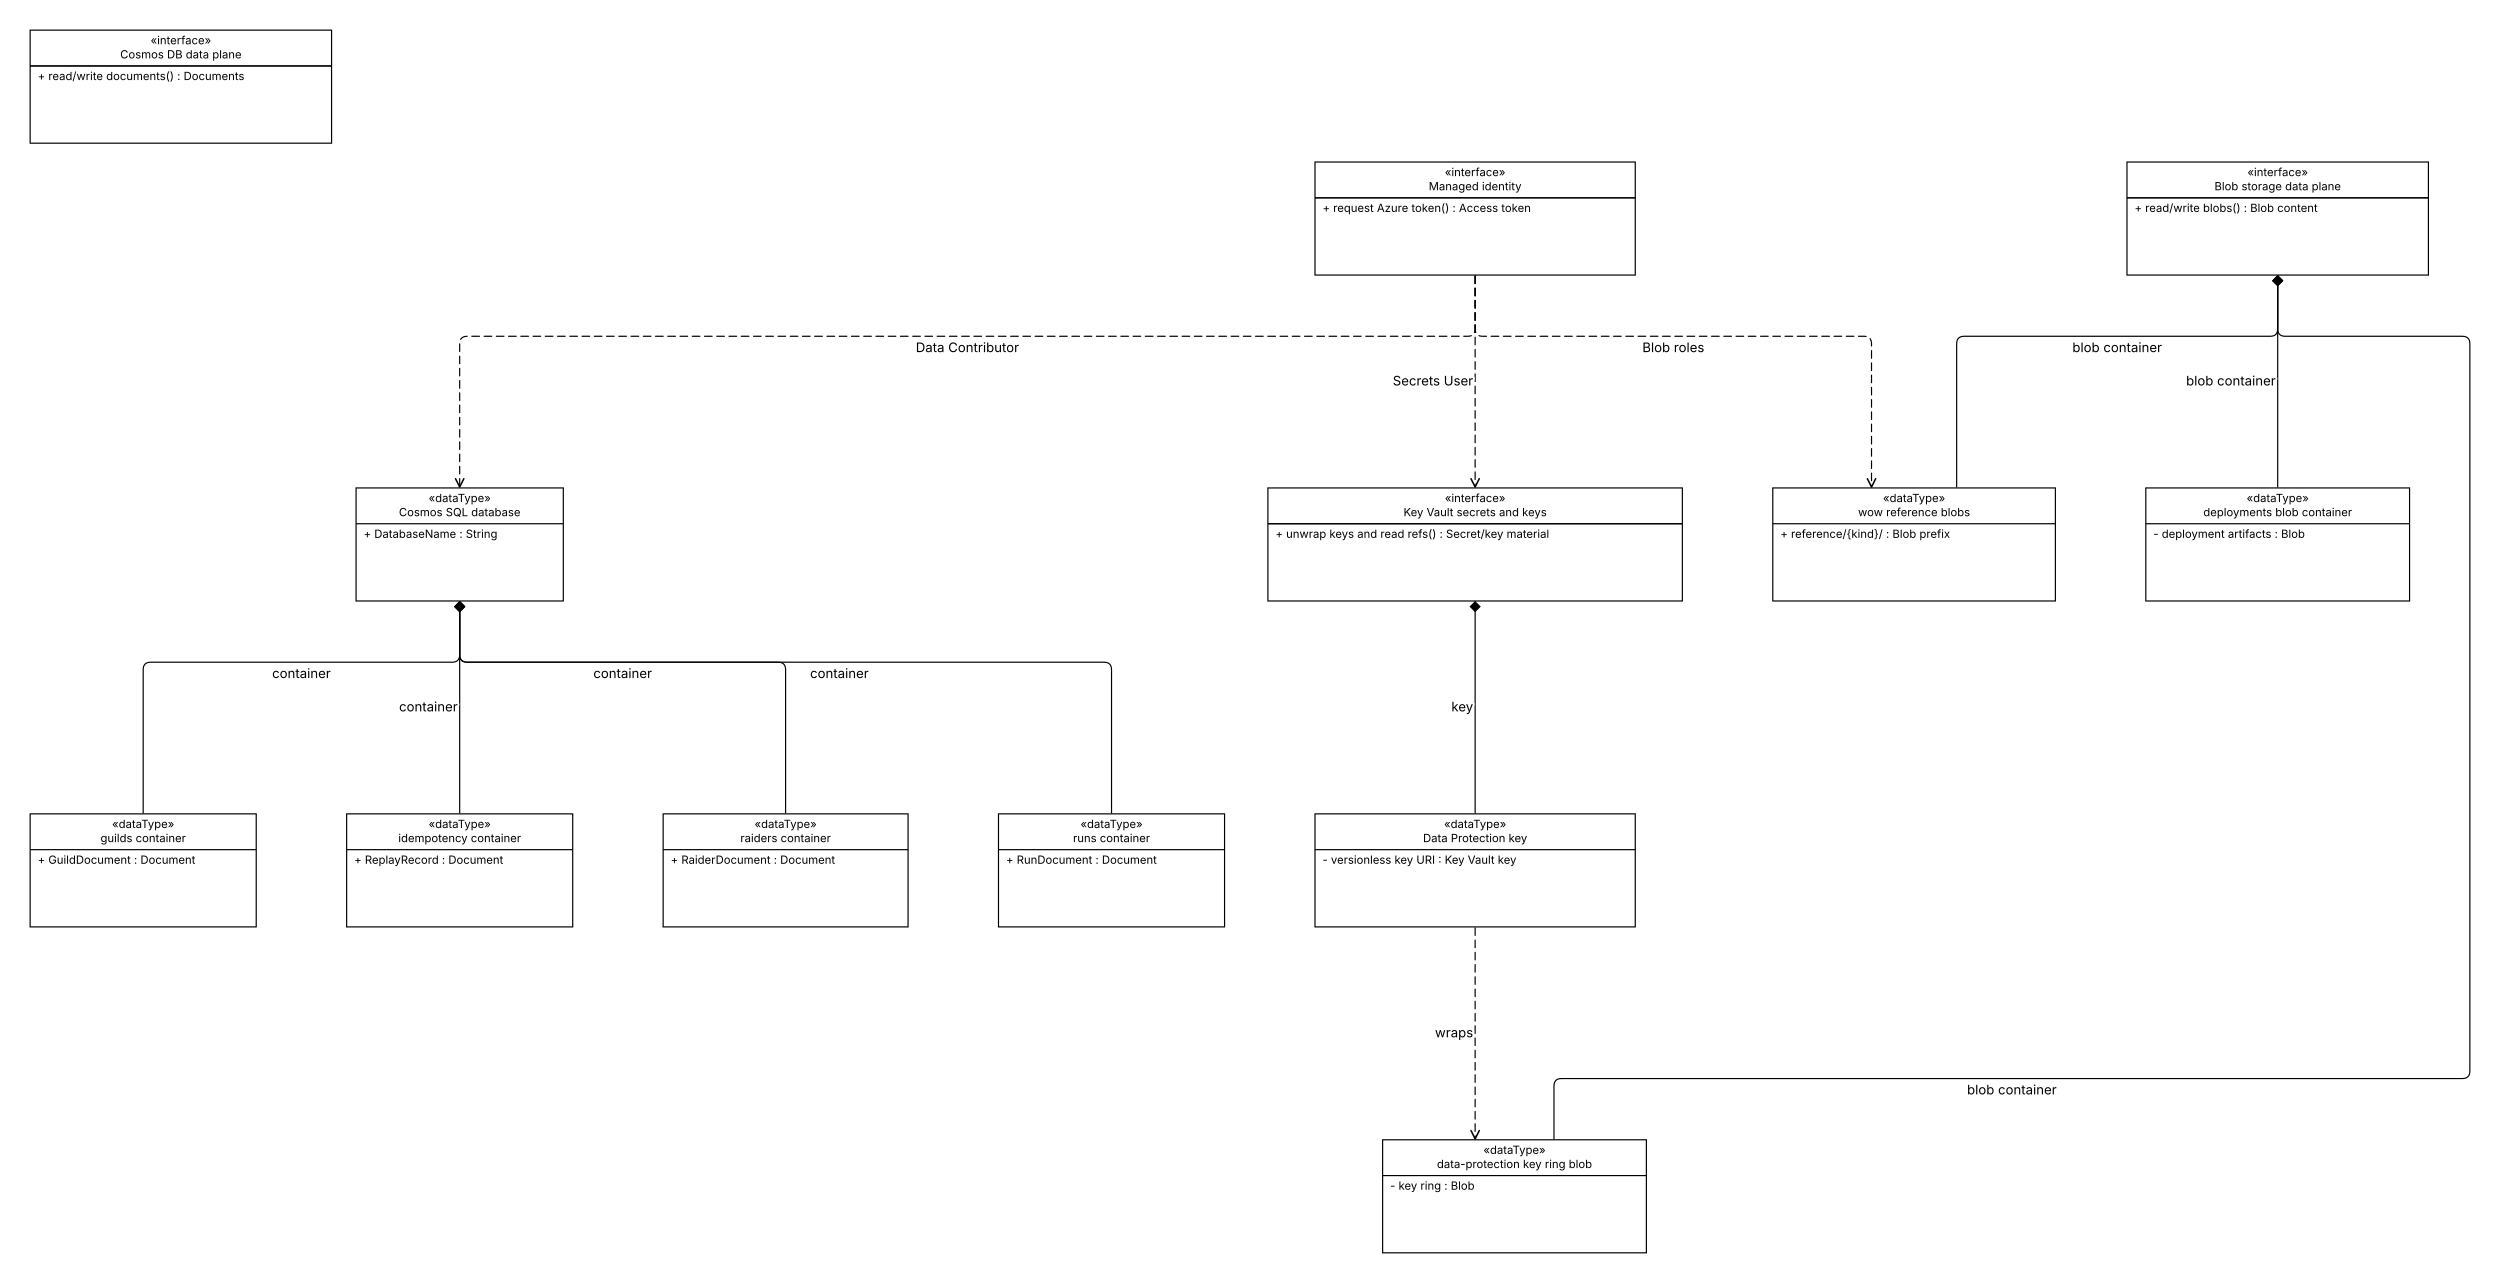
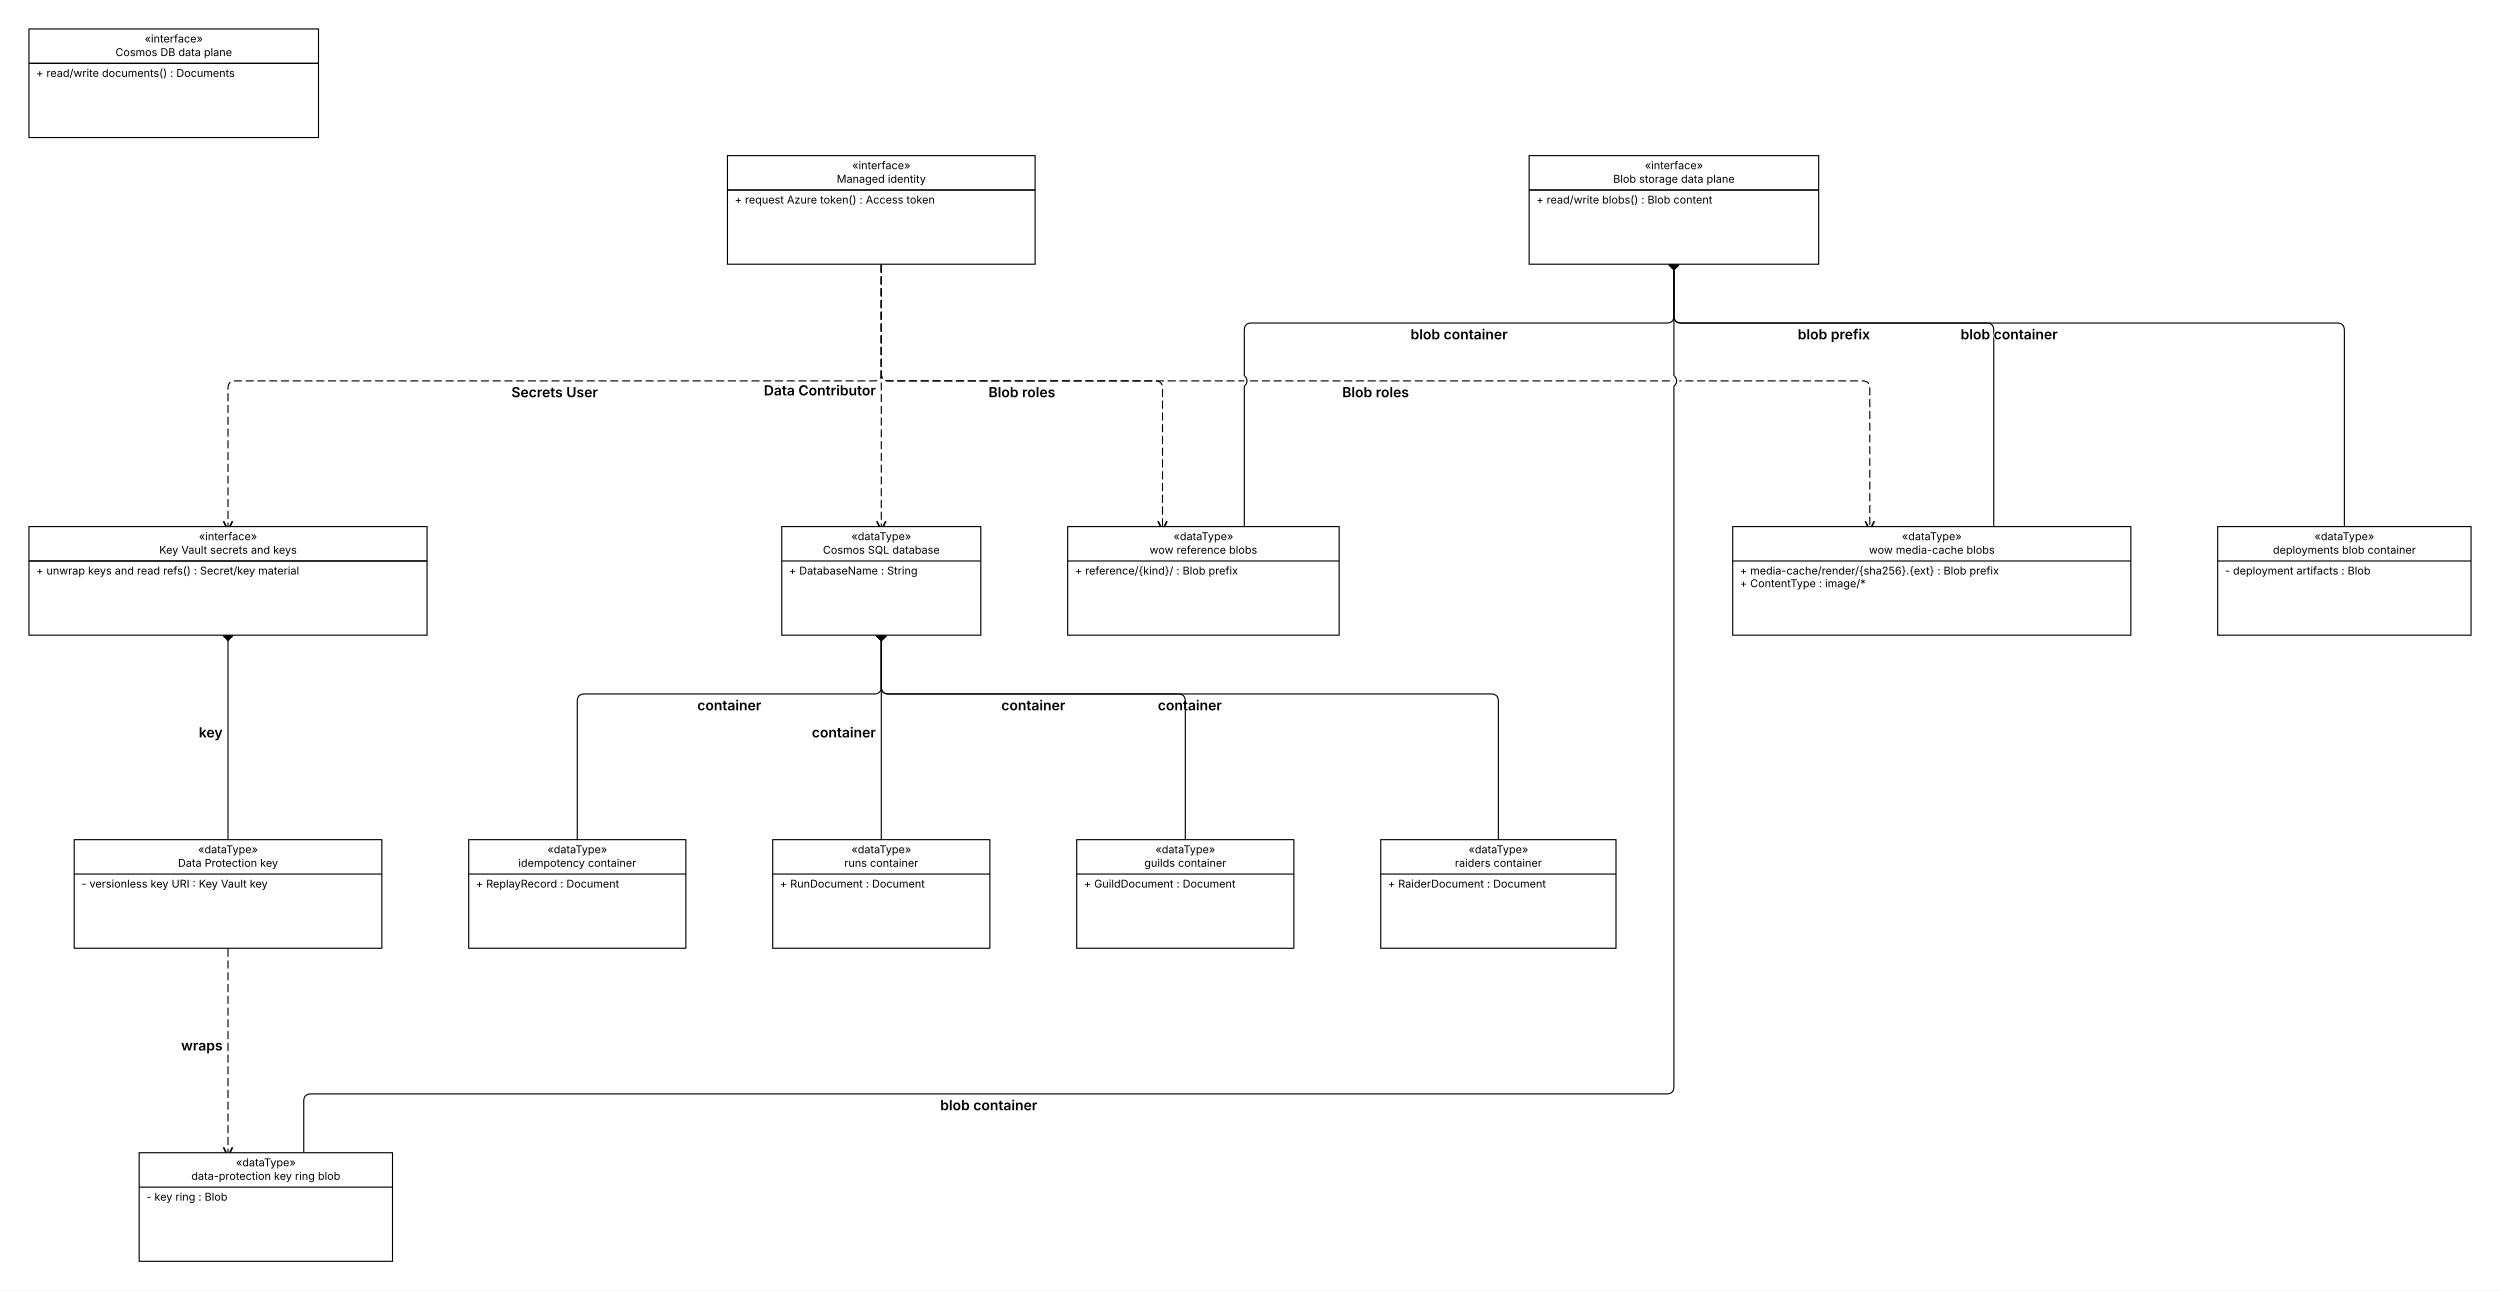
- <svg xmlns="http://www.w3.org/2000/svg" width="2654" height="1362" viewBox="-20.0 -20.0 2654.0 1362.0">
-   <rect x="-20.0" y="-20.0" width="2654.0" height="1362.0" fill="#ffffff" />
-   <g font-family="Inter, Arial, sans-serif" font-size="14.0">
+ <svg xmlns="http://www.w3.org/2000/svg" width="2763" height="1426" viewBox="-20.0 -20.0 2763.0 1426.0">
+   <rect x="-20.0" y="-20.0" width="2763.0" height="1426.0" fill="#ffffff" />
+   <g font-family="Inter, Arial, sans-serif" font-size="14">
    <g data-dediren-edge-id="data-database-composes-runs">
-       <defs>
-         <marker id="marker-start-data-database-composes-runs" data-dediren-edge-marker-start="filled_diamond" markerWidth="10" markerHeight="10" refX="1" refY="5" orient="auto" markerUnits="strokeWidth">
-           <path d="M 1 5 L 5 1 L 9 5 L 5 9 z" fill="#000000" stroke="#000000" stroke-width="1.1" />
-         </marker>
-       </defs>
-       <path d="M 468.0 619.0 L 468.0 675.0 Q 468.0 683.0 476.0 683.0 L 1152.0 683.0 Q 1160.0 683.0 1160.0 691.0 L 1160.0 843.0" fill="none" stroke="#000000" stroke-width="1.25" stroke-linecap="round" stroke-linejoin="round" marker-start="url(#marker-start-data-database-composes-runs)" />
-       <text x="871.1" y="699.8" text-anchor="middle" fill="#000000" stroke="#ffffff" stroke-width="4" stroke-linejoin="round" paint-order="stroke">container</text>
+       <marker id="marker-start-data-database-composes-runs" data-dediren-edge-marker-start="filled_diamond" markerWidth="10" markerHeight="10" refX="5" refY="5" orient="auto">
+         <path d="M 1 5 L 5 1 L 9 5 L 5 9 Z" fill="#000000" stroke="#000000" stroke-width="1" />
+       </marker>
+       <path d="M 954.0 683.0 L 954.0 907.0" fill="none" stroke="#000000" stroke-width="1.25" stroke-linecap="round" stroke-linejoin="round" marker-start="url(#marker-start-data-database-composes-runs)" />
+       <text x="948.0" y="795.0" text-anchor="end" fill="none" font-size="15.4" font-weight="600" stroke="#ffffff" stroke-width="2">container</text>
+       <text x="948.0" y="795.0" text-anchor="end" fill="#000000" font-size="15.4" font-weight="600">container</text>
    </g>
    <g data-dediren-edge-id="data-database-composes-raiders">
-       <defs>
-         <marker id="marker-start-data-database-composes-raiders" data-dediren-edge-marker-start="filled_diamond" markerWidth="10" markerHeight="10" refX="1" refY="5" orient="auto" markerUnits="strokeWidth">
-           <path d="M 1 5 L 5 1 L 9 5 L 5 9 z" fill="#000000" stroke="#000000" stroke-width="1.1" />
-         </marker>
-       </defs>
-       <path d="M 468.0 619.0 L 468.0 675.0 Q 468.0 683.0 476.0 683.0 L 806.0 683.0 Q 814.0 683.0 814.0 691.0 L 814.0 843.0" fill="none" stroke="#000000" stroke-width="1.25" stroke-linecap="round" stroke-linejoin="round" marker-start="url(#marker-start-data-database-composes-raiders)" />
-       <text x="641.0" y="699.8" text-anchor="middle" fill="#000000" stroke="#ffffff" stroke-width="4" stroke-linejoin="round" paint-order="stroke">container</text>
+       <marker id="marker-start-data-database-composes-raiders" data-dediren-edge-marker-start="filled_diamond" markerWidth="10" markerHeight="10" refX="5" refY="5" orient="auto">
+         <path d="M 1 5 L 5 1 L 9 5 L 5 9 Z" fill="#000000" stroke="#000000" stroke-width="1" />
+       </marker>
+       <path d="M 954.0 683.0 L 954.0 739.0 Q 954.0 747.0 962.0 747.0 L 1628.0 747.0 Q 1636.0 747.0 1636.0 755.0 L 1636.0 907.0" fill="none" stroke="#000000" stroke-width="1.25" stroke-linecap="round" stroke-linejoin="round" marker-start="url(#marker-start-data-database-composes-raiders)" />
+       <text x="1295.0" y="765.0" text-anchor="middle" fill="none" font-size="15.4" font-weight="600" stroke="#ffffff" stroke-width="2">container</text>
+       <text x="1295.0" y="765.0" text-anchor="middle" fill="#000000" font-size="15.4" font-weight="600">container</text>
    </g>
    <g data-dediren-edge-id="data-database-composes-guilds">
-       <defs>
-         <marker id="marker-start-data-database-composes-guilds" data-dediren-edge-marker-start="filled_diamond" markerWidth="10" markerHeight="10" refX="1" refY="5" orient="auto" markerUnits="strokeWidth">
-           <path d="M 1 5 L 5 1 L 9 5 L 5 9 z" fill="#000000" stroke="#000000" stroke-width="1.1" />
-         </marker>
-       </defs>
-       <path d="M 468.0 619.0 L 468.0 675.0 Q 468.0 683.0 460.0 683.0 L 140.0 683.0 Q 132.0 683.0 132.0 691.0 L 132.0 843.0" fill="none" stroke="#000000" stroke-width="1.25" stroke-linecap="round" stroke-linejoin="round" marker-start="url(#marker-start-data-database-composes-guilds)" />
-       <text x="300.0" y="699.8" text-anchor="middle" fill="#000000" stroke="#ffffff" stroke-width="4" stroke-linejoin="round" paint-order="stroke">container</text>
+       <marker id="marker-start-data-database-composes-guilds" data-dediren-edge-marker-start="filled_diamond" markerWidth="10" markerHeight="10" refX="5" refY="5" orient="auto">
+         <path d="M 1 5 L 5 1 L 9 5 L 5 9 Z" fill="#000000" stroke="#000000" stroke-width="1" />
+       </marker>
+       <path d="M 954.0 683.0 L 954.0 739.0 Q 954.0 747.0 962.0 747.0 L 1282.0 747.0 Q 1290.0 747.0 1290.0 755.0 L 1290.0 907.0" fill="none" stroke="#000000" stroke-width="1.25" stroke-linecap="round" stroke-linejoin="round" marker-start="url(#marker-start-data-database-composes-guilds)" />
+       <text x="1122.0" y="765.0" text-anchor="middle" fill="none" font-size="15.4" font-weight="600" stroke="#ffffff" stroke-width="2">container</text>
+       <text x="1122.0" y="765.0" text-anchor="middle" fill="#000000" font-size="15.4" font-weight="600">container</text>
    </g>
    <g data-dediren-edge-id="data-database-composes-idempotency">
-       <defs>
-         <marker id="marker-start-data-database-composes-idempotency" data-dediren-edge-marker-start="filled_diamond" markerWidth="10" markerHeight="10" refX="1" refY="5" orient="auto" markerUnits="strokeWidth">
-           <path d="M 1 5 L 5 1 L 9 5 L 5 9 z" fill="#000000" stroke="#000000" stroke-width="1.1" />
-         </marker>
-       </defs>
-       <path d="M 468.0 619.0 L 468.0 843.0" fill="none" stroke="#000000" stroke-width="1.25" stroke-linecap="round" stroke-linejoin="round" marker-start="url(#marker-start-data-database-composes-idempotency)" />
-       <text x="465.9" y="735.2" text-anchor="end" fill="#000000" stroke="#ffffff" stroke-width="4" stroke-linejoin="round" paint-order="stroke">container</text>
+       <marker id="marker-start-data-database-composes-idempotency" data-dediren-edge-marker-start="filled_diamond" markerWidth="10" markerHeight="10" refX="5" refY="5" orient="auto">
+         <path d="M 1 5 L 5 1 L 9 5 L 5 9 Z" fill="#000000" stroke="#000000" stroke-width="1" />
+       </marker>
+       <path d="M 954.0 683.0 L 954.0 739.0 Q 954.0 747.0 946.0 747.0 L 626.0 747.0 Q 618.0 747.0 618.0 755.0 L 618.0 907.0" fill="none" stroke="#000000" stroke-width="1.25" stroke-linecap="round" stroke-linejoin="round" marker-start="url(#marker-start-data-database-composes-idempotency)" />
+       <text x="786.0" y="765.0" text-anchor="middle" fill="none" font-size="15.4" font-weight="600" stroke="#ffffff" stroke-width="2">container</text>
+       <text x="786.0" y="765.0" text-anchor="middle" fill="#000000" font-size="15.4" font-weight="600">container</text>
    </g>
    <g data-dediren-edge-id="data-identity-reads-cosmos">
-       <defs>
-         <marker id="marker-end-data-identity-reads-cosmos" data-dediren-edge-marker-end="open_arrow" markerWidth="9" markerHeight="9" refX="8" refY="4.5" orient="auto" markerUnits="strokeWidth">
-           <path d="M 1 1 L 8 4.5 L 1 8" fill="none" stroke="#000000" stroke-width="1.3" stroke-linecap="round" stroke-linejoin="round" />
-         </marker>
-       </defs>
-       <path d="M 1546.0 273.0 L 1546.0 329.0 Q 1546.0 337.0 1538.0 337.0 L 476.0 337.0 Q 468.0 337.0 468.0 345.0 L 468.0 497.0" fill="none" stroke="#000000" stroke-width="1.25" stroke-linecap="round" stroke-linejoin="round" stroke-dasharray="8 5" marker-end="url(#marker-end-data-identity-reads-cosmos)" />
-       <text x="1007.0" y="353.8" text-anchor="middle" fill="#000000" stroke="#ffffff" stroke-width="4" stroke-linejoin="round" paint-order="stroke">Data Contributor</text>
+       <marker id="marker-end-data-identity-reads-cosmos" data-dediren-edge-marker-end="open_arrow" markerWidth="10" markerHeight="10" refX="5" refY="5" orient="auto">
+         <path d="M 1 1 L 9 5 L 1 9" fill="none" stroke="#000000" stroke-width="1.5" />
+       </marker>
+       <path d="M 954.0 273.0 L 954.0 561.0" fill="none" stroke="#000000" stroke-width="1.25" stroke-linecap="round" stroke-linejoin="round" stroke-dasharray="8 5" marker-end="url(#marker-end-data-identity-reads-cosmos)" />
+       <text x="948.0" y="417.0" text-anchor="end" fill="none" font-size="15.4" font-weight="600" stroke="#ffffff" stroke-width="2">Data Contributor</text>
+       <text x="948.0" y="417.0" text-anchor="end" fill="#000000" font-size="15.4" font-weight="600">Data Contributor</text>
    </g>
    <g data-dediren-edge-id="data-identity-reads-blobs">
-       <defs>
-         <marker id="marker-end-data-identity-reads-blobs" data-dediren-edge-marker-end="open_arrow" markerWidth="9" markerHeight="9" refX="8" refY="4.5" orient="auto" markerUnits="strokeWidth">
-           <path d="M 1 1 L 8 4.5 L 1 8" fill="none" stroke="#000000" stroke-width="1.3" stroke-linecap="round" stroke-linejoin="round" />
-         </marker>
-       </defs>
-       <path d="M 1546.0 273.0 L 1546.0 329.0 Q 1546.0 337.0 1554.0 337.0 L 1958.8 337.0 Q 1966.8 337.0 1966.8 345.0 L 1966.8 497.0" fill="none" stroke="#000000" stroke-width="1.25" stroke-linecap="round" stroke-linejoin="round" stroke-dasharray="8 5" marker-end="url(#marker-end-data-identity-reads-blobs)" />
-       <text x="1756.4" y="353.8" text-anchor="middle" fill="#000000" stroke="#ffffff" stroke-width="4" stroke-linejoin="round" paint-order="stroke">Blob roles</text>
+       <marker id="marker-end-data-identity-reads-blobs" data-dediren-edge-marker-end="open_arrow" markerWidth="10" markerHeight="10" refX="5" refY="5" orient="auto">
+         <path d="M 1 1 L 9 5 L 1 9" fill="none" stroke="#000000" stroke-width="1.5" />
+       </marker>
+       <path d="M 954.0 273.0 L 954.0 393.0 Q 954.0 401.0 962.0 401.0 L 1256.8 401.0 Q 1264.8 401.0 1264.8 409.0 L 1264.8 561.0" fill="none" stroke="#000000" stroke-width="1.25" stroke-linecap="round" stroke-linejoin="round" stroke-dasharray="8 5" marker-end="url(#marker-end-data-identity-reads-blobs)" />
+       <text x="1109.4" y="419.0" text-anchor="middle" fill="none" font-size="15.4" font-weight="600" stroke="#ffffff" stroke-width="2">Blob roles</text>
+       <text x="1109.4" y="419.0" text-anchor="middle" fill="#000000" font-size="15.4" font-weight="600">Blob roles</text>
+     </g>
+     <g data-dediren-edge-id="data-identity-reads-media-cache">
+       <marker id="marker-end-data-identity-reads-media-cache" data-dediren-edge-marker-end="open_arrow" markerWidth="10" markerHeight="10" refX="5" refY="5" orient="auto">
+         <path d="M 1 1 L 9 5 L 1 9" fill="none" stroke="#000000" stroke-width="1.5" />
+       </marker>
+       <path d="M 954.0 273.0 L 954.0 393.0 Q 954.0 401.0 962.0 401.0 L 2038.5 401.0 Q 2046.5 401.0 2046.5 409.0 L 2046.5 561.0" fill="none" stroke="#000000" stroke-width="1.25" stroke-linecap="round" stroke-linejoin="round" stroke-dasharray="8 5" marker-end="url(#marker-end-data-identity-reads-media-cache)" />
+       <text x="1500.3" y="419.0" text-anchor="middle" fill="none" font-size="15.4" font-weight="600" stroke="#ffffff" stroke-width="2">Blob roles</text>
+       <text x="1500.3" y="419.0" text-anchor="middle" fill="#000000" font-size="15.4" font-weight="600">Blob roles</text>
    </g>
    <g data-dediren-edge-id="data-identity-uses-key-vault">
-       <defs>
-         <marker id="marker-end-data-identity-uses-key-vault" data-dediren-edge-marker-end="open_arrow" markerWidth="9" markerHeight="9" refX="8" refY="4.5" orient="auto" markerUnits="strokeWidth">
-           <path d="M 1 1 L 8 4.5 L 1 8" fill="none" stroke="#000000" stroke-width="1.3" stroke-linecap="round" stroke-linejoin="round" />
-         </marker>
-       </defs>
-       <path d="M 1546.0 273.0 L 1546.0 497.0" fill="none" stroke="#000000" stroke-width="1.25" stroke-linecap="round" stroke-linejoin="round" stroke-dasharray="8 5" marker-end="url(#marker-end-data-identity-uses-key-vault)" />
-       <text x="1543.9" y="389.2" text-anchor="end" fill="#000000" stroke="#ffffff" stroke-width="4" stroke-linejoin="round" paint-order="stroke">Secrets User</text>
+       <marker id="marker-end-data-identity-uses-key-vault" data-dediren-edge-marker-end="open_arrow" markerWidth="10" markerHeight="10" refX="5" refY="5" orient="auto">
+         <path d="M 1 1 L 9 5 L 1 9" fill="none" stroke="#000000" stroke-width="1.5" />
+       </marker>
+       <path d="M 954.0 273.0 L 954.0 393.0 Q 954.0 401.0 946.0 401.0 L 240.0 401.0 Q 232.0 401.0 232.0 409.0 L 232.0 561.0" fill="none" stroke="#000000" stroke-width="1.25" stroke-linecap="round" stroke-linejoin="round" stroke-dasharray="8 5" marker-end="url(#marker-end-data-identity-uses-key-vault)" />
+       <text x="593.0" y="419.0" text-anchor="middle" fill="none" font-size="15.4" font-weight="600" stroke="#ffffff" stroke-width="2">Secrets User</text>
+       <text x="593.0" y="419.0" text-anchor="middle" fill="#000000" font-size="15.4" font-weight="600">Secrets User</text>
    </g>
    <g data-dediren-edge-id="data-key-vault-composes-key">
-       <defs>
-         <marker id="marker-start-data-key-vault-composes-key" data-dediren-edge-marker-start="filled_diamond" markerWidth="10" markerHeight="10" refX="1" refY="5" orient="auto" markerUnits="strokeWidth">
-           <path d="M 1 5 L 5 1 L 9 5 L 5 9 z" fill="#000000" stroke="#000000" stroke-width="1.1" />
-         </marker>
-       </defs>
-       <path d="M 1546.0 619.0 L 1546.0 843.0" fill="none" stroke="#000000" stroke-width="1.25" stroke-linecap="round" stroke-linejoin="round" marker-start="url(#marker-start-data-key-vault-composes-key)" />
-       <text x="1543.9" y="735.2" text-anchor="end" fill="#000000" stroke="#ffffff" stroke-width="4" stroke-linejoin="round" paint-order="stroke">key</text>
+       <marker id="marker-start-data-key-vault-composes-key" data-dediren-edge-marker-start="filled_diamond" markerWidth="10" markerHeight="10" refX="5" refY="5" orient="auto">
+         <path d="M 1 5 L 5 1 L 9 5 L 5 9 Z" fill="#000000" stroke="#000000" stroke-width="1" />
+       </marker>
+       <path d="M 232.0 683.0 L 232.0 907.0" fill="none" stroke="#000000" stroke-width="1.25" stroke-linecap="round" stroke-linejoin="round" marker-start="url(#marker-start-data-key-vault-composes-key)" />
+       <text x="226.0" y="795.0" text-anchor="end" fill="none" font-size="15.4" font-weight="600" stroke="#ffffff" stroke-width="2">key</text>
+       <text x="226.0" y="795.0" text-anchor="end" fill="#000000" font-size="15.4" font-weight="600">key</text>
    </g>
    <g data-dediren-edge-id="data-key-wraps-ring">
-       <defs>
-         <marker id="marker-end-data-key-wraps-ring" data-dediren-edge-marker-end="open_arrow" markerWidth="9" markerHeight="9" refX="8" refY="4.5" orient="auto" markerUnits="strokeWidth">
-           <path d="M 1 1 L 8 4.5 L 1 8" fill="none" stroke="#000000" stroke-width="1.3" stroke-linecap="round" stroke-linejoin="round" />
-         </marker>
-       </defs>
-       <path d="M 1546.0 965.0 L 1546.0 1189.0" fill="none" stroke="#000000" stroke-width="1.25" stroke-linecap="round" stroke-linejoin="round" stroke-dasharray="8 5" marker-end="url(#marker-end-data-key-wraps-ring)" />
-       <text x="1543.9" y="1081.2" text-anchor="end" fill="#000000" stroke="#ffffff" stroke-width="4" stroke-linejoin="round" paint-order="stroke">wraps</text>
+       <marker id="marker-end-data-key-wraps-ring" data-dediren-edge-marker-end="open_arrow" markerWidth="10" markerHeight="10" refX="5" refY="5" orient="auto">
+         <path d="M 1 1 L 9 5 L 1 9" fill="none" stroke="#000000" stroke-width="1.5" />
+       </marker>
+       <path d="M 232.0 1029.0 L 232.0 1253.0" fill="none" stroke="#000000" stroke-width="1.25" stroke-linecap="round" stroke-linejoin="round" stroke-dasharray="8 5" marker-end="url(#marker-end-data-key-wraps-ring)" />
+       <text x="226.0" y="1141.0" text-anchor="end" fill="none" font-size="15.4" font-weight="600" stroke="#ffffff" stroke-width="2">wraps</text>
+       <text x="226.0" y="1141.0" text-anchor="end" fill="#000000" font-size="15.4" font-weight="600">wraps</text>
    </g>
    <g data-dediren-edge-id="data-storage-holds-reference">
-       <defs>
-         <marker id="marker-start-data-storage-holds-reference" data-dediren-edge-marker-start="filled_diamond" markerWidth="10" markerHeight="10" refX="1" refY="5" orient="auto" markerUnits="strokeWidth">
-           <path d="M 1 5 L 5 1 L 9 5 L 5 9 z" fill="#000000" stroke="#000000" stroke-width="1.1" />
-         </marker>
-       </defs>
-       <path d="M 2398.0 273.0 L 2398.0 329.0 Q 2398.0 337.0 2390.0 337.0 L 2065.2 337.0 Q 2057.2 337.0 2057.2 345.0 L 2057.2 497.0" fill="none" stroke="#000000" stroke-width="1.25" stroke-linecap="round" stroke-linejoin="round" marker-start="url(#marker-start-data-storage-holds-reference)" />
-       <text x="2227.6" y="353.8" text-anchor="middle" fill="#000000" stroke="#ffffff" stroke-width="4" stroke-linejoin="round" paint-order="stroke">blob container</text>
+       <marker id="marker-start-data-storage-holds-reference" data-dediren-edge-marker-start="filled_diamond" markerWidth="10" markerHeight="10" refX="5" refY="5" orient="auto">
+         <path d="M 1 5 L 5 1 L 9 5 L 5 9 Z" fill="#000000" stroke="#000000" stroke-width="1" />
+       </marker>
+       <g data-dediren-line-jump-masks="data-storage-holds-reference">
+         <path d="M 1355.2 395.0 Q 1361.2 401.0 1355.2 407.0" fill="none" stroke="#ffffff" stroke-width="6" />
+       </g>
+       <path d="M 1830.0 273.0 L 1830.0 329.0 Q 1830.0 337.0 1822.0 337.0 L 1363.2 337.0 Q 1355.2 337.0 1355.2 345.0 L 1355.2 395.0 Q 1361.2 401.0 1355.2 407.0 L 1355.2 561.0" fill="none" stroke="#000000" stroke-width="1.25" stroke-linecap="round" stroke-linejoin="round" marker-start="url(#marker-start-data-storage-holds-reference)" />
+       <text x="1592.6" y="355.0" text-anchor="middle" fill="none" font-size="15.4" font-weight="600" stroke="#ffffff" stroke-width="2">blob container</text>
+       <text x="1592.6" y="355.0" text-anchor="middle" fill="#000000" font-size="15.4" font-weight="600">blob container</text>
+     </g>
+     <g data-dediren-edge-id="data-storage-holds-media-cache">
+       <marker id="marker-start-data-storage-holds-media-cache" data-dediren-edge-marker-start="filled_diamond" markerWidth="10" markerHeight="10" refX="5" refY="5" orient="auto">
+         <path d="M 1 5 L 5 1 L 9 5 L 5 9 Z" fill="#000000" stroke="#000000" stroke-width="1" />
+       </marker>
+       <path d="M 1830.0 273.0 L 1830.0 329.0 Q 1830.0 337.0 1838.0 337.0 L 2175.5 337.0 Q 2183.5 337.0 2183.5 345.0 L 2183.5 561.0" fill="none" stroke="#000000" stroke-width="1.25" stroke-linecap="round" stroke-linejoin="round" marker-start="url(#marker-start-data-storage-holds-media-cache)" />
+       <text x="2006.8" y="355.0" text-anchor="middle" fill="none" font-size="15.4" font-weight="600" stroke="#ffffff" stroke-width="2">blob prefix</text>
+       <text x="2006.8" y="355.0" text-anchor="middle" fill="#000000" font-size="15.4" font-weight="600">blob prefix</text>
    </g>
    <g data-dediren-edge-id="data-storage-holds-key-ring">
-       <defs>
-         <marker id="marker-start-data-storage-holds-key-ring" data-dediren-edge-marker-start="filled_diamond" markerWidth="10" markerHeight="10" refX="1" refY="5" orient="auto" markerUnits="strokeWidth">
-           <path d="M 1 5 L 5 1 L 9 5 L 5 9 z" fill="#000000" stroke="#000000" stroke-width="1.1" />
-         </marker>
-       </defs>
-       <path d="M 2398.0 273.0 L 2398.0 329.0 Q 2398.0 337.0 2406.0 337.0 L 2594.0 337.0 Q 2602.0 337.0 2602.0 345.0 L 2602.0 401.0 L 2602.0 558.0 L 2602.0 904.0 L 2602.0 1061.0 L 2602.0 1117.0 Q 2602.0 1125.0 2594.0 1125.0 L 1637.7 1125.0 Q 1629.7 1125.0 1629.7 1133.0 L 1629.7 1189.0" fill="none" stroke="#000000" stroke-width="1.25" stroke-linecap="round" stroke-linejoin="round" marker-start="url(#marker-start-data-storage-holds-key-ring)" />
-       <text x="2115.8" y="1141.8" text-anchor="middle" fill="#000000" stroke="#ffffff" stroke-width="4" stroke-linejoin="round" paint-order="stroke">blob container</text>
+       <marker id="marker-start-data-storage-holds-key-ring" data-dediren-edge-marker-start="filled_diamond" markerWidth="10" markerHeight="10" refX="5" refY="5" orient="auto">
+         <path d="M 1 5 L 5 1 L 9 5 L 5 9 Z" fill="#000000" stroke="#000000" stroke-width="1" />
+       </marker>
+       <g data-dediren-line-jump-masks="data-storage-holds-key-ring">
+         <path d="M 1830.0 395.0 Q 1836.0 401.0 1830.0 407.0" fill="none" stroke="#ffffff" stroke-width="6" />
+       </g>
+       <path d="M 1830.0 273.0 L 1830.0 395.0 Q 1836.0 401.0 1830.0 407.0 L 1830.0 465.0 L 1830.0 622.0 L 1830.0 968.0 L 1830.0 1125.0 L 1830.0 1181.0 Q 1830.0 1189.0 1822.0 1189.0 L 323.7 1189.0 Q 315.7 1189.0 315.7 1197.0 L 315.7 1253.0" fill="none" stroke="#000000" stroke-width="1.25" stroke-linecap="round" stroke-linejoin="round" marker-start="url(#marker-start-data-storage-holds-key-ring)" />
+       <text x="1072.8" y="1207.0" text-anchor="middle" fill="none" font-size="15.4" font-weight="600" stroke="#ffffff" stroke-width="2">blob container</text>
+       <text x="1072.8" y="1207.0" text-anchor="middle" fill="#000000" font-size="15.4" font-weight="600">blob container</text>
    </g>
    <g data-dediren-edge-id="data-storage-holds-deployments">
-       <defs>
-         <marker id="marker-start-data-storage-holds-deployments" data-dediren-edge-marker-start="filled_diamond" markerWidth="10" markerHeight="10" refX="1" refY="5" orient="auto" markerUnits="strokeWidth">
-           <path d="M 1 5 L 5 1 L 9 5 L 5 9 z" fill="#000000" stroke="#000000" stroke-width="1.1" />
-         </marker>
-       </defs>
-       <path d="M 2398.0 273.0 L 2398.0 497.0" fill="none" stroke="#000000" stroke-width="1.25" stroke-linecap="round" stroke-linejoin="round" marker-start="url(#marker-start-data-storage-holds-deployments)" />
-       <text x="2395.9" y="389.2" text-anchor="end" fill="#000000" stroke="#ffffff" stroke-width="4" stroke-linejoin="round" paint-order="stroke">blob container</text>
+       <marker id="marker-start-data-storage-holds-deployments" data-dediren-edge-marker-start="filled_diamond" markerWidth="10" markerHeight="10" refX="5" refY="5" orient="auto">
+         <path d="M 1 5 L 5 1 L 9 5 L 5 9 Z" fill="#000000" stroke="#000000" stroke-width="1" />
+       </marker>
+       <path d="M 1830.0 273.0 L 1830.0 329.0 Q 1830.0 337.0 1838.0 337.0 L 2563.0 337.0 Q 2571.0 337.0 2571.0 345.0 L 2571.0 561.0" fill="none" stroke="#000000" stroke-width="1.25" stroke-linecap="round" stroke-linejoin="round" marker-start="url(#marker-start-data-storage-holds-deployments)" />
+       <text x="2200.5" y="355.0" text-anchor="middle" fill="none" font-size="15.4" font-weight="600" stroke="#ffffff" stroke-width="2">blob container</text>
+       <text x="2200.5" y="355.0" text-anchor="middle" fill="#000000" font-size="15.4" font-weight="600">blob container</text>
    </g>
    <g data-dediren-node-id="interface-managed-identity">
-       <rect data-dediren-node-shape="uml_interface" x="1376.0" y="152.0" width="340.0" height="120.0" rx="0" fill="#ffffff" stroke="#000000" stroke-width="1.25" />
-       <g data-dediren-node-decorator="uml_interface">
-         <line x1="1376.0" y1="190.0" x2="1716.0" y2="190.0" stroke="#000000" stroke-width="1.25" />
-         <line x1="1376.0" y1="190.0" x2="1716.0" y2="190.0" stroke="#000000" stroke-width="1.25" />
-         <text x="1546.0" y="167.0" text-anchor="middle" fill="#000000" font-size="12">«interface»</text>
-         <text x="1546.0" y="182.0" text-anchor="middle" fill="#000000" font-size="12">Managed identity</text>
-         <text x="1384.0" y="205.0" fill="#000000" font-size="12">+ request Azure token() : Access token</text>
+       <rect data-dediren-node-shape="uml_interface" x="784.0" y="152.0" width="340.0" height="120.0" rx="0" fill="#ffffff" stroke="#000000" stroke-width="1.25" />
+       <g data-dediren-node-decorator="uml_interface">
+         <line x1="784.0" y1="190.0" x2="1124.0" y2="190.0" stroke="#000000" stroke-width="1.25" />
+         <line x1="784.0" y1="190.0" x2="1124.0" y2="190.0" stroke="#000000" stroke-width="1.25" />
+         <text x="954.0" y="167.0" text-anchor="middle" fill="#000000" font-size="12">«interface»</text>
+         <text x="954.0" y="182.0" text-anchor="middle" fill="#000000" font-size="12">Managed identity</text>
+         <text x="792.0" y="205.0" fill="#000000" font-size="12">+ request Azure token() : Access token</text>
      </g>
    </g>
    <g data-dediren-node-id="interface-cosmos-data-plane">
      <rect data-dediren-node-shape="uml_interface" x="12.0" y="12.0" width="320.0" height="120.0" rx="0" fill="#ffffff" stroke="#000000" stroke-width="1.25" />
      <g data-dediren-node-decorator="uml_interface">
        <line x1="12.0" y1="50.0" x2="332.0" y2="50.0" stroke="#000000" stroke-width="1.25" />
        <line x1="12.0" y1="50.0" x2="332.0" y2="50.0" stroke="#000000" stroke-width="1.25" />
        <text x="172.0" y="27.0" text-anchor="middle" fill="#000000" font-size="12">«interface»</text>
        <text x="172.0" y="42.0" text-anchor="middle" fill="#000000" font-size="12">Cosmos DB data plane</text>
        <text x="20.0" y="65.0" fill="#000000" font-size="12">+ read/write documents() : Documents</text>
      </g>
    </g>
    <g data-dediren-node-id="interface-storage-data-plane">
-       <rect data-dediren-node-shape="uml_interface" x="2238.0" y="152.0" width="320.0" height="120.0" rx="0" fill="#ffffff" stroke="#000000" stroke-width="1.25" />
-       <g data-dediren-node-decorator="uml_interface">
-         <line x1="2238.0" y1="190.0" x2="2558.0" y2="190.0" stroke="#000000" stroke-width="1.25" />
-         <line x1="2238.0" y1="190.0" x2="2558.0" y2="190.0" stroke="#000000" stroke-width="1.25" />
-         <text x="2398.0" y="167.0" text-anchor="middle" fill="#000000" font-size="12">«interface»</text>
-         <text x="2398.0" y="182.0" text-anchor="middle" fill="#000000" font-size="12">Blob storage data plane</text>
-         <text x="2246.0" y="205.0" fill="#000000" font-size="12">+ read/write blobs() : Blob content</text>
+       <rect data-dediren-node-shape="uml_interface" x="1670.0" y="152.0" width="320.0" height="120.0" rx="0" fill="#ffffff" stroke="#000000" stroke-width="1.25" />
+       <g data-dediren-node-decorator="uml_interface">
+         <line x1="1670.0" y1="190.0" x2="1990.0" y2="190.0" stroke="#000000" stroke-width="1.25" />
+         <line x1="1670.0" y1="190.0" x2="1990.0" y2="190.0" stroke="#000000" stroke-width="1.25" />
+         <text x="1830.0" y="167.0" text-anchor="middle" fill="#000000" font-size="12">«interface»</text>
+         <text x="1830.0" y="182.0" text-anchor="middle" fill="#000000" font-size="12">Blob storage data plane</text>
+         <text x="1678.0" y="205.0" fill="#000000" font-size="12">+ read/write blobs() : Blob content</text>
      </g>
    </g>
    <g data-dediren-node-id="interface-key-vault-secrets">
-       <rect data-dediren-node-shape="uml_interface" x="1326.0" y="498.0" width="440.0" height="120.0" rx="0" fill="#ffffff" stroke="#000000" stroke-width="1.25" />
-       <g data-dediren-node-decorator="uml_interface">
-         <line x1="1326.0" y1="536.0" x2="1766.0" y2="536.0" stroke="#000000" stroke-width="1.25" />
-         <line x1="1326.0" y1="536.0" x2="1766.0" y2="536.0" stroke="#000000" stroke-width="1.25" />
-         <text x="1546.0" y="513.0" text-anchor="middle" fill="#000000" font-size="12">«interface»</text>
-         <text x="1546.0" y="528.0" text-anchor="middle" fill="#000000" font-size="12">Key Vault secrets and keys</text>
-         <text x="1334.0" y="551.0" fill="#000000" font-size="12">+ unwrap keys and read refs() : Secret/key material</text>
+       <rect data-dediren-node-shape="uml_interface" x="12.0" y="562.0" width="440.0" height="120.0" rx="0" fill="#ffffff" stroke="#000000" stroke-width="1.25" />
+       <g data-dediren-node-decorator="uml_interface">
+         <line x1="12.0" y1="600.0" x2="452.0" y2="600.0" stroke="#000000" stroke-width="1.25" />
+         <line x1="12.0" y1="600.0" x2="452.0" y2="600.0" stroke="#000000" stroke-width="1.25" />
+         <text x="232.0" y="577.0" text-anchor="middle" fill="#000000" font-size="12">«interface»</text>
+         <text x="232.0" y="592.0" text-anchor="middle" fill="#000000" font-size="12">Key Vault secrets and keys</text>
+         <text x="20.0" y="615.0" fill="#000000" font-size="12">+ unwrap keys and read refs() : Secret/key material</text>
      </g>
    </g>
    <g data-dediren-node-id="datatype-cosmos-database">
-       <rect data-dediren-node-shape="uml_data_type" x="358.0" y="498.0" width="220.0" height="120.0" rx="0" fill="#ffffff" stroke="#000000" stroke-width="1.25" />
-       <g data-dediren-node-decorator="uml_data_type">
-         <line x1="358.0" y1="536.0" x2="578.0" y2="536.0" stroke="#000000" stroke-width="1.25" />
-         <text x="468.0" y="513.0" text-anchor="middle" fill="#000000" font-size="12">«dataType»</text>
-         <text x="468.0" y="528.0" text-anchor="middle" fill="#000000" font-size="12">Cosmos SQL database</text>
-         <text x="366.0" y="551.0" fill="#000000" font-size="12">+ DatabaseName : String</text>
+       <rect data-dediren-node-shape="uml_data_type" x="844.0" y="562.0" width="220.0" height="120.0" rx="0" fill="#ffffff" stroke="#000000" stroke-width="1.25" />
+       <g data-dediren-node-decorator="uml_data_type">
+         <line x1="844.0" y1="600.0" x2="1064.0" y2="600.0" stroke="#000000" stroke-width="1.25" />
+         <text x="954.0" y="577.0" text-anchor="middle" fill="#000000" font-size="12">«dataType»</text>
+         <text x="954.0" y="592.0" text-anchor="middle" fill="#000000" font-size="12">Cosmos SQL database</text>
+         <text x="852.0" y="615.0" fill="#000000" font-size="12">+ DatabaseName : String</text>
      </g>
    </g>
    <g data-dediren-node-id="datatype-runs-container">
-       <rect data-dediren-node-shape="uml_data_type" x="1040.0" y="844.0" width="240.0" height="120.0" rx="0" fill="#ffffff" stroke="#000000" stroke-width="1.25" />
-       <g data-dediren-node-decorator="uml_data_type">
-         <line x1="1040.0" y1="882.0" x2="1280.0" y2="882.0" stroke="#000000" stroke-width="1.25" />
-         <text x="1160.0" y="859.0" text-anchor="middle" fill="#000000" font-size="12">«dataType»</text>
-         <text x="1160.0" y="874.0" text-anchor="middle" fill="#000000" font-size="12">runs container</text>
-         <text x="1048.0" y="897.0" fill="#000000" font-size="12">+ RunDocument : Document</text>
+       <rect data-dediren-node-shape="uml_data_type" x="834.0" y="908.0" width="240.0" height="120.0" rx="0" fill="#ffffff" stroke="#000000" stroke-width="1.25" />
+       <g data-dediren-node-decorator="uml_data_type">
+         <line x1="834.0" y1="946.0" x2="1074.0" y2="946.0" stroke="#000000" stroke-width="1.25" />
+         <text x="954.0" y="923.0" text-anchor="middle" fill="#000000" font-size="12">«dataType»</text>
+         <text x="954.0" y="938.0" text-anchor="middle" fill="#000000" font-size="12">runs container</text>
+         <text x="842.0" y="961.0" fill="#000000" font-size="12">+ RunDocument : Document</text>
      </g>
    </g>
    <g data-dediren-node-id="datatype-raiders-container">
-       <rect data-dediren-node-shape="uml_data_type" x="684.0" y="844.0" width="260.0" height="120.0" rx="0" fill="#ffffff" stroke="#000000" stroke-width="1.25" />
-       <g data-dediren-node-decorator="uml_data_type">
-         <line x1="684.0" y1="882.0" x2="944.0" y2="882.0" stroke="#000000" stroke-width="1.25" />
-         <text x="814.0" y="859.0" text-anchor="middle" fill="#000000" font-size="12">«dataType»</text>
-         <text x="814.0" y="874.0" text-anchor="middle" fill="#000000" font-size="12">raiders container</text>
-         <text x="692.0" y="897.0" fill="#000000" font-size="12">+ RaiderDocument : Document</text>
+       <rect data-dediren-node-shape="uml_data_type" x="1506.0" y="908.0" width="260.0" height="120.0" rx="0" fill="#ffffff" stroke="#000000" stroke-width="1.25" />
+       <g data-dediren-node-decorator="uml_data_type">
+         <line x1="1506.0" y1="946.0" x2="1766.0" y2="946.0" stroke="#000000" stroke-width="1.25" />
+         <text x="1636.0" y="923.0" text-anchor="middle" fill="#000000" font-size="12">«dataType»</text>
+         <text x="1636.0" y="938.0" text-anchor="middle" fill="#000000" font-size="12">raiders container</text>
+         <text x="1514.0" y="961.0" fill="#000000" font-size="12">+ RaiderDocument : Document</text>
      </g>
    </g>
    <g data-dediren-node-id="datatype-guilds-container">
-       <rect data-dediren-node-shape="uml_data_type" x="12.0" y="844.0" width="240.0" height="120.0" rx="0" fill="#ffffff" stroke="#000000" stroke-width="1.25" />
-       <g data-dediren-node-decorator="uml_data_type">
-         <line x1="12.0" y1="882.0" x2="252.0" y2="882.0" stroke="#000000" stroke-width="1.25" />
-         <text x="132.0" y="859.0" text-anchor="middle" fill="#000000" font-size="12">«dataType»</text>
-         <text x="132.0" y="874.0" text-anchor="middle" fill="#000000" font-size="12">guilds container</text>
-         <text x="20.0" y="897.0" fill="#000000" font-size="12">+ GuildDocument : Document</text>
+       <rect data-dediren-node-shape="uml_data_type" x="1170.0" y="908.0" width="240.0" height="120.0" rx="0" fill="#ffffff" stroke="#000000" stroke-width="1.25" />
+       <g data-dediren-node-decorator="uml_data_type">
+         <line x1="1170.0" y1="946.0" x2="1410.0" y2="946.0" stroke="#000000" stroke-width="1.25" />
+         <text x="1290.0" y="923.0" text-anchor="middle" fill="#000000" font-size="12">«dataType»</text>
+         <text x="1290.0" y="938.0" text-anchor="middle" fill="#000000" font-size="12">guilds container</text>
+         <text x="1178.0" y="961.0" fill="#000000" font-size="12">+ GuildDocument : Document</text>
      </g>
    </g>
    <g data-dediren-node-id="datatype-idempotency-container">
-       <rect data-dediren-node-shape="uml_data_type" x="348.0" y="844.0" width="240.0" height="120.0" rx="0" fill="#ffffff" stroke="#000000" stroke-width="1.25" />
-       <g data-dediren-node-decorator="uml_data_type">
-         <line x1="348.0" y1="882.0" x2="588.0" y2="882.0" stroke="#000000" stroke-width="1.25" />
-         <text x="468.0" y="859.0" text-anchor="middle" fill="#000000" font-size="12">«dataType»</text>
-         <text x="468.0" y="874.0" text-anchor="middle" fill="#000000" font-size="12">idempotency container</text>
-         <text x="356.0" y="897.0" fill="#000000" font-size="12">+ ReplayRecord : Document</text>
+       <rect data-dediren-node-shape="uml_data_type" x="498.0" y="908.0" width="240.0" height="120.0" rx="0" fill="#ffffff" stroke="#000000" stroke-width="1.25" />
+       <g data-dediren-node-decorator="uml_data_type">
+         <line x1="498.0" y1="946.0" x2="738.0" y2="946.0" stroke="#000000" stroke-width="1.25" />
+         <text x="618.0" y="923.0" text-anchor="middle" fill="#000000" font-size="12">«dataType»</text>
+         <text x="618.0" y="938.0" text-anchor="middle" fill="#000000" font-size="12">idempotency container</text>
+         <text x="506.0" y="961.0" fill="#000000" font-size="12">+ ReplayRecord : Document</text>
      </g>
    </g>
    <g data-dediren-node-id="datatype-wow-reference-blobs">
-       <rect data-dediren-node-shape="uml_data_type" x="1862.0" y="498.0" width="300.0" height="120.0" rx="0" fill="#ffffff" stroke="#000000" stroke-width="1.25" />
-       <g data-dediren-node-decorator="uml_data_type">
-         <line x1="1862.0" y1="536.0" x2="2162.0" y2="536.0" stroke="#000000" stroke-width="1.25" />
-         <text x="2012.0" y="513.0" text-anchor="middle" fill="#000000" font-size="12">«dataType»</text>
-         <text x="2012.0" y="528.0" text-anchor="middle" fill="#000000" font-size="12">wow reference blobs</text>
-         <text x="1870.0" y="551.0" fill="#000000" font-size="12">+ reference/{kind}/ : Blob prefix</text>
+       <rect data-dediren-node-shape="uml_data_type" x="1160.0" y="562.0" width="300.0" height="120.0" rx="0" fill="#ffffff" stroke="#000000" stroke-width="1.25" />
+       <g data-dediren-node-decorator="uml_data_type">
+         <line x1="1160.0" y1="600.0" x2="1460.0" y2="600.0" stroke="#000000" stroke-width="1.25" />
+         <text x="1310.0" y="577.0" text-anchor="middle" fill="#000000" font-size="12">«dataType»</text>
+         <text x="1310.0" y="592.0" text-anchor="middle" fill="#000000" font-size="12">wow reference blobs</text>
+         <text x="1168.0" y="615.0" fill="#000000" font-size="12">+ reference/{kind}/ : Blob prefix</text>
+       </g>
+     </g>
+     <g data-dediren-node-id="datatype-wow-media-cache-blobs">
+       <rect data-dediren-node-shape="uml_data_type" x="1895.0" y="562.0" width="440.0" height="120.0" rx="0" fill="#ffffff" stroke="#000000" stroke-width="1.25" />
+       <g data-dediren-node-decorator="uml_data_type">
+         <line x1="1895.0" y1="600.0" x2="2335.0" y2="600.0" stroke="#000000" stroke-width="1.25" />
+         <text x="2115.0" y="577.0" text-anchor="middle" fill="#000000" font-size="12">«dataType»</text>
+         <text x="2115.0" y="592.0" text-anchor="middle" fill="#000000" font-size="12">wow media-cache blobs</text>
+         <text x="1903.0" y="615.0" fill="#000000" font-size="12">+ media-cache/render/{sha256}.{ext} : Blob prefix</text>
+         <text x="1903.0" y="629.0" fill="#000000" font-size="12">+ ContentType : image/*</text>
      </g>
    </g>
    <g data-dediren-node-id="datatype-data-protection-key-ring">
-       <rect data-dediren-node-shape="uml_data_type" x="1447.8" y="1190.0" width="280.0" height="120.0" rx="0" fill="#ffffff" stroke="#000000" stroke-width="1.25" />
-       <g data-dediren-node-decorator="uml_data_type">
-         <line x1="1447.8" y1="1228.0" x2="1727.8" y2="1228.0" stroke="#000000" stroke-width="1.25" />
-         <text x="1587.8" y="1205.0" text-anchor="middle" fill="#000000" font-size="12">«dataType»</text>
-         <text x="1587.8" y="1220.0" text-anchor="middle" fill="#000000" font-size="12">data-protection key ring blob</text>
-         <text x="1455.8" y="1243.0" fill="#000000" font-size="12">- key ring : Blob</text>
+       <rect data-dediren-node-shape="uml_data_type" x="133.8" y="1254.0" width="280.0" height="120.0" rx="0" fill="#ffffff" stroke="#000000" stroke-width="1.25" />
+       <g data-dediren-node-decorator="uml_data_type">
+         <line x1="133.8" y1="1292.0" x2="413.8" y2="1292.0" stroke="#000000" stroke-width="1.25" />
+         <text x="273.8" y="1269.0" text-anchor="middle" fill="#000000" font-size="12">«dataType»</text>
+         <text x="273.8" y="1284.0" text-anchor="middle" fill="#000000" font-size="12">data-protection key ring blob</text>
+         <text x="141.8" y="1307.0" fill="#000000" font-size="12">- key ring : Blob</text>
      </g>
    </g>
    <g data-dediren-node-id="datatype-deployments-container">
-       <rect data-dediren-node-shape="uml_data_type" x="2258.0" y="498.0" width="280.0" height="120.0" rx="0" fill="#ffffff" stroke="#000000" stroke-width="1.25" />
-       <g data-dediren-node-decorator="uml_data_type">
-         <line x1="2258.0" y1="536.0" x2="2538.0" y2="536.0" stroke="#000000" stroke-width="1.25" />
-         <text x="2398.0" y="513.0" text-anchor="middle" fill="#000000" font-size="12">«dataType»</text>
-         <text x="2398.0" y="528.0" text-anchor="middle" fill="#000000" font-size="12">deployments blob container</text>
-         <text x="2266.0" y="551.0" fill="#000000" font-size="12">- deployment artifacts : Blob</text>
+       <rect data-dediren-node-shape="uml_data_type" x="2431.0" y="562.0" width="280.0" height="120.0" rx="0" fill="#ffffff" stroke="#000000" stroke-width="1.25" />
+       <g data-dediren-node-decorator="uml_data_type">
+         <line x1="2431.0" y1="600.0" x2="2711.0" y2="600.0" stroke="#000000" stroke-width="1.25" />
+         <text x="2571.0" y="577.0" text-anchor="middle" fill="#000000" font-size="12">«dataType»</text>
+         <text x="2571.0" y="592.0" text-anchor="middle" fill="#000000" font-size="12">deployments blob container</text>
+         <text x="2439.0" y="615.0" fill="#000000" font-size="12">- deployment artifacts : Blob</text>
      </g>
    </g>
    <g data-dediren-node-id="datatype-data-protection-key">
-       <rect data-dediren-node-shape="uml_data_type" x="1376.0" y="844.0" width="340.0" height="120.0" rx="0" fill="#ffffff" stroke="#000000" stroke-width="1.25" />
-       <g data-dediren-node-decorator="uml_data_type">
-         <line x1="1376.0" y1="882.0" x2="1716.0" y2="882.0" stroke="#000000" stroke-width="1.25" />
-         <text x="1546.0" y="859.0" text-anchor="middle" fill="#000000" font-size="12">«dataType»</text>
-         <text x="1546.0" y="874.0" text-anchor="middle" fill="#000000" font-size="12">Data Protection key</text>
-         <text x="1384.0" y="897.0" fill="#000000" font-size="12">- versionless key URI : Key Vault key</text>
+       <rect data-dediren-node-shape="uml_data_type" x="62.0" y="908.0" width="340.0" height="120.0" rx="0" fill="#ffffff" stroke="#000000" stroke-width="1.25" />
+       <g data-dediren-node-decorator="uml_data_type">
+         <line x1="62.0" y1="946.0" x2="402.0" y2="946.0" stroke="#000000" stroke-width="1.25" />
+         <text x="232.0" y="923.0" text-anchor="middle" fill="#000000" font-size="12">«dataType»</text>
+         <text x="232.0" y="938.0" text-anchor="middle" fill="#000000" font-size="12">Data Protection key</text>
+         <text x="70.0" y="961.0" fill="#000000" font-size="12">- versionless key URI : Key Vault key</text>
      </g>
    </g>
  </g>
</svg>
